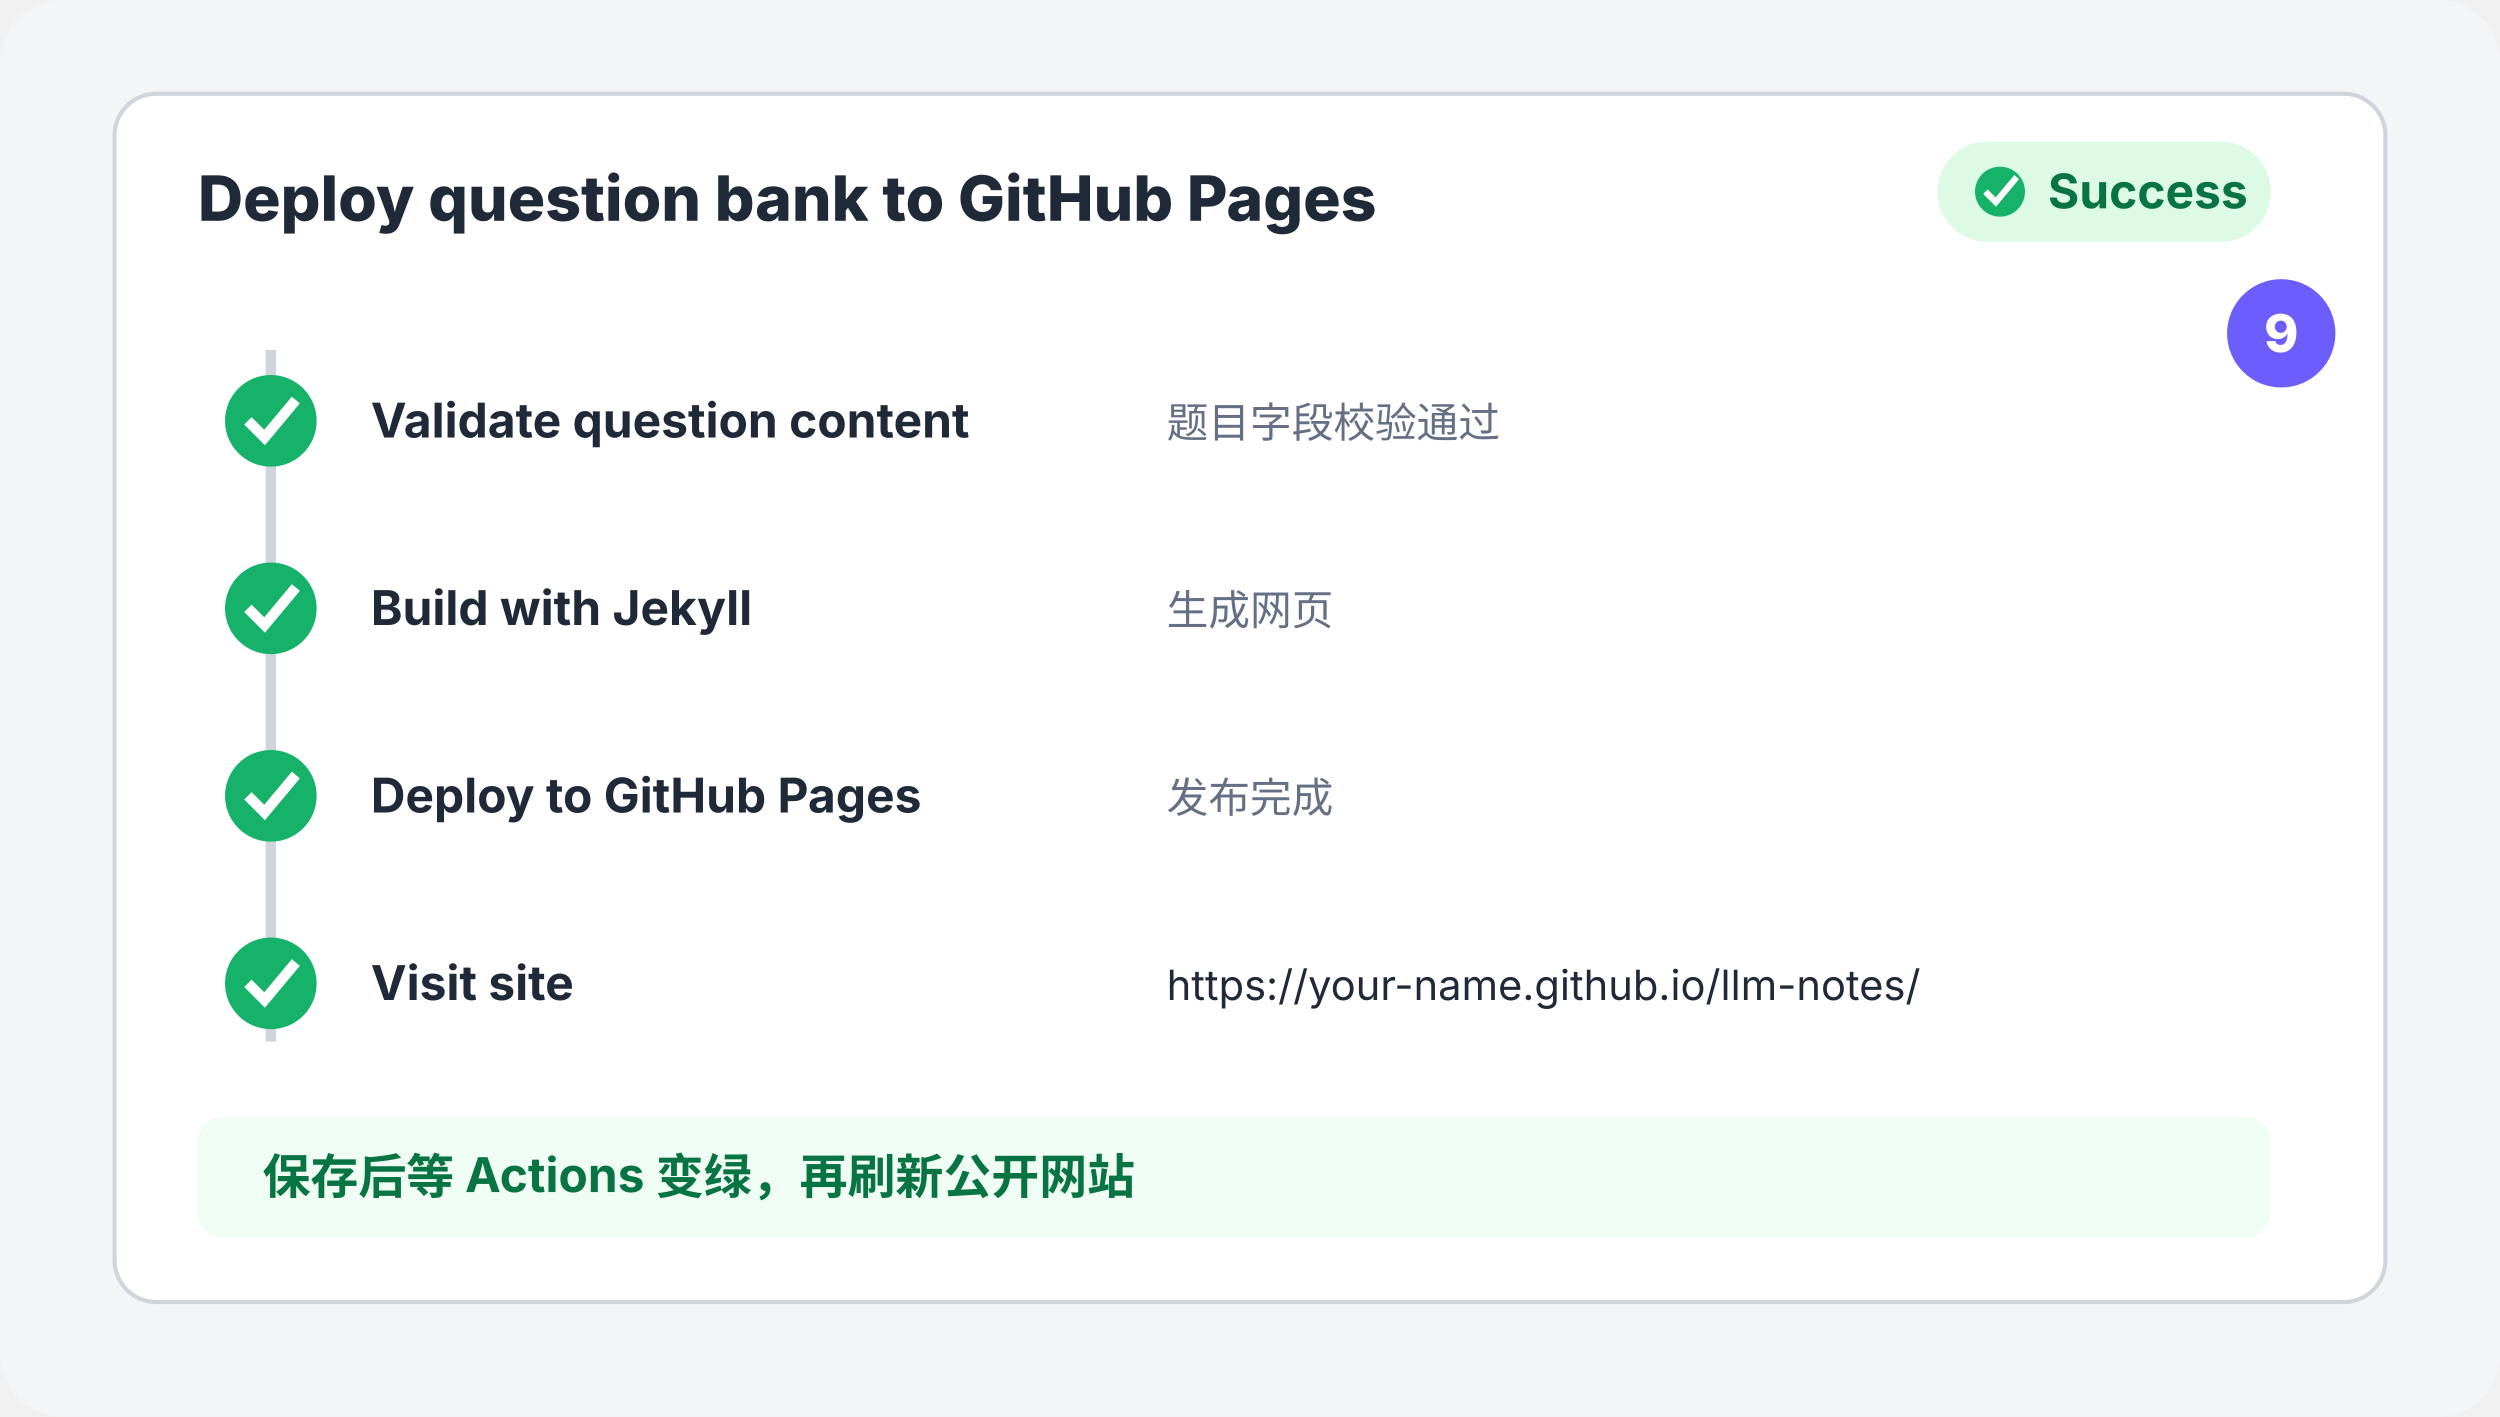
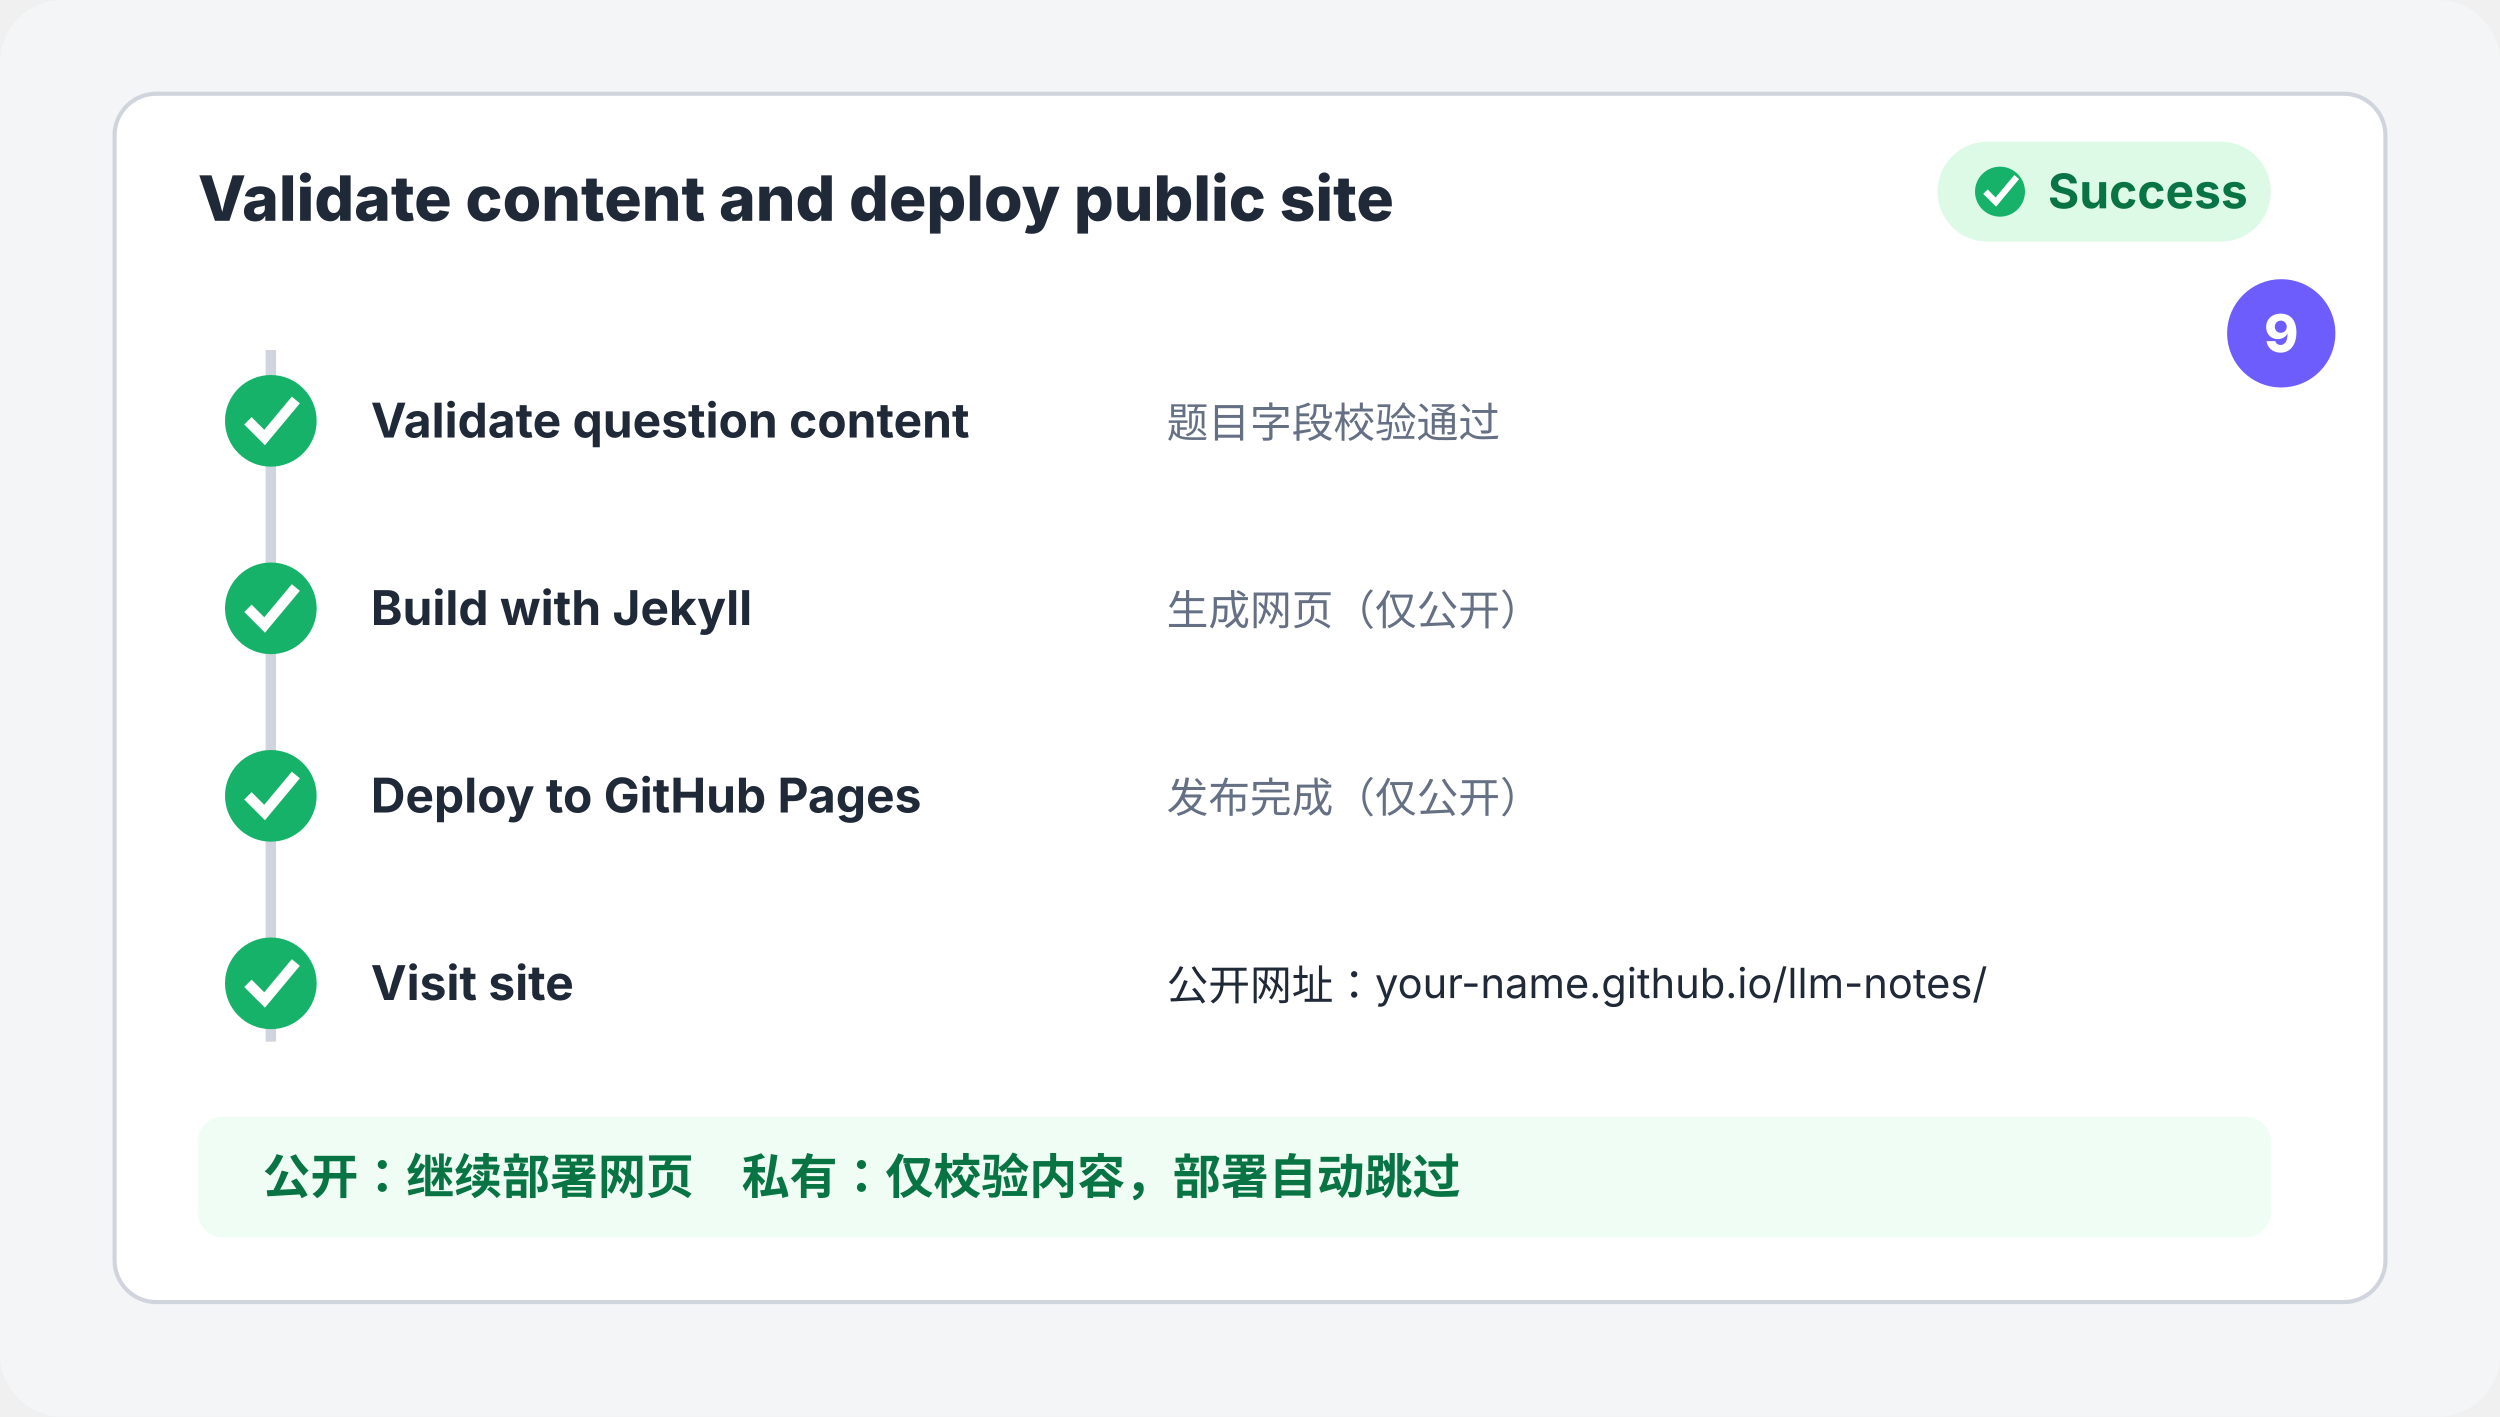
<svg xmlns="http://www.w3.org/2000/svg" viewBox="0 0 1200 680" role="img" aria-labelledby="title desc">
  <style>text{font-family:Inter,"PingFang SC","Microsoft YaHei",sans-serif;fill:#1f2937}.muted{fill:#667085}.small{font-size:20px}.label{font-size:23px;font-weight:700}.title{font-size:30px;font-weight:760}.ok{fill:#087443}.num{fill:#fff;font-size:25px;font-weight:800;text-anchor:middle}</style>
  <rect width="1200" height="680" rx="30" fill="#f4f5f7" />
  <rect x="55" y="45" width="1090" height="580" rx="20" fill="#fff" stroke="#d0d5dd" stroke-width="2" />
-   <text x="95" y="106" class="title">Deploy question bank to GitHub Pages</text>
+   <text x="95" y="106" class="title">Validate content and deploy public site</text>
  <rect x="930" y="68" width="160" height="48" rx="24" fill="#dcfae6" />
  <circle cx="960" cy="92" r="12" fill="#17b26a" />
  <path d="m953 92 5 5 10-12" fill="none" stroke="#fff" stroke-width="3" />
  <text x="983" y="100" class="ok label">Success</text>
  <line x1="130" y1="168" x2="130" y2="500" stroke="#d0d5dd" stroke-width="5" />
  <circle cx="130" cy="202" r="22" fill="#17b26a" />
  <path d="m119 202 8 8 15-18" fill="none" stroke="#fff" stroke-width="5" />
  <text x="178" y="210" class="label">Validate question content</text>
  <text x="560" y="210" class="muted small">题目字段校验通过</text>
  <circle cx="130" cy="292" r="22" fill="#17b26a" />
  <path d="m119 292 8 8 15-18" fill="none" stroke="#fff" stroke-width="5" />
  <text x="178" y="300" class="label">Build with Jekyll</text>
-   <text x="560" y="300" class="muted small">生成网页</text>
+   <text x="560" y="300" class="muted small">生成网页（仅公开）</text>
  <circle cx="130" cy="382" r="22" fill="#17b26a" />
  <path d="m119 382 8 8 15-18" fill="none" stroke="#fff" stroke-width="5" />
  <text x="178" y="390" class="label">Deploy to GitHub Pages</text>
-   <text x="560" y="390" class="muted small">发布完成</text>
+   <text x="560" y="390" class="muted small">发布完成（仅公开）</text>
  <circle cx="130" cy="472" r="22" fill="#17b26a" />
  <path d="m119 472 8 8 15-18" fill="none" stroke="#fff" stroke-width="5" />
  <text x="178" y="480" class="label">Visit site</text>
-   <text x="560" y="480" fill="#4338ca" class="small">https://your-name.github.io/llm-notes/</text>
+   <text x="560" y="480" fill="#4338ca" class="small">公开网址：your-name.github.io/llm-notes/</text>
  <circle cx="1095" cy="160" r="26" fill="#6d5dfc" />
  <text x="1095" y="169" class="num">9</text>
  <rect x="95" y="536" width="995" height="58" rx="12" fill="#f0fdf4" />
-   <text x="126" y="573" class="ok label">保存后等 Actions 变绿，再刷新公开网站</text>
+   <text x="126" y="573" class="ok label">公开：继续部署网页　私有：仅校验内容，部署自动跳过</text>
</svg>
